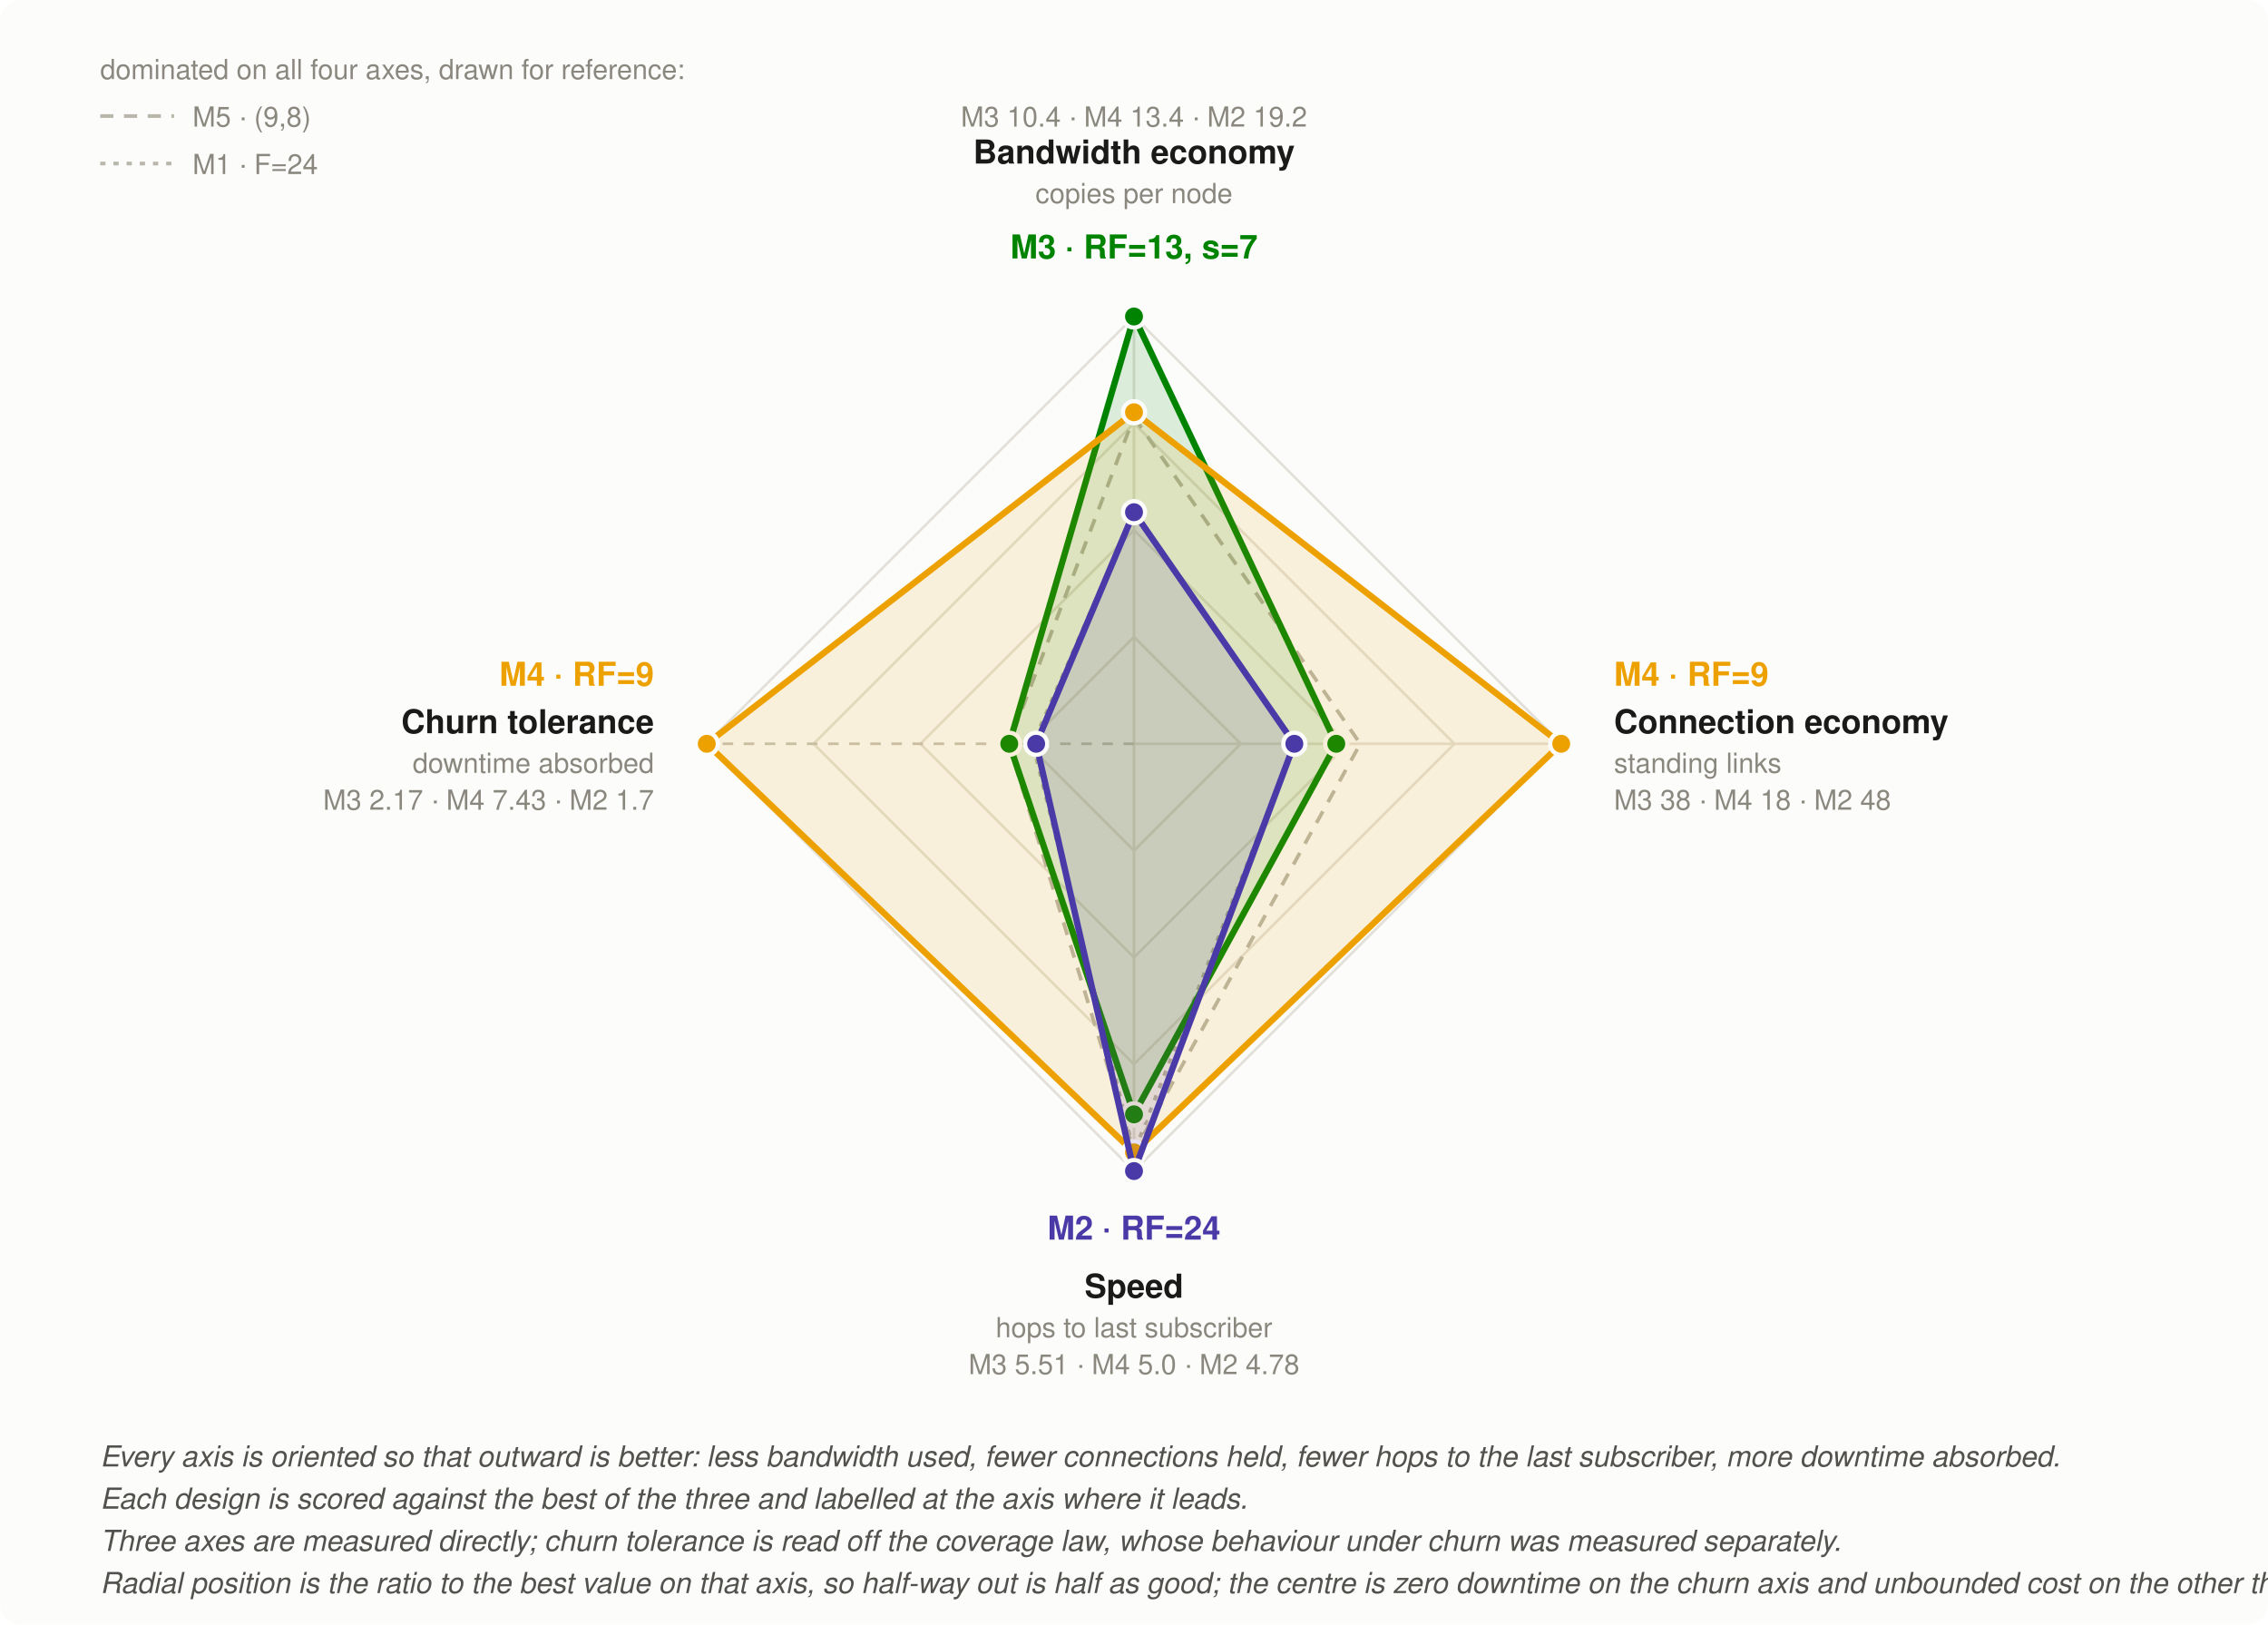
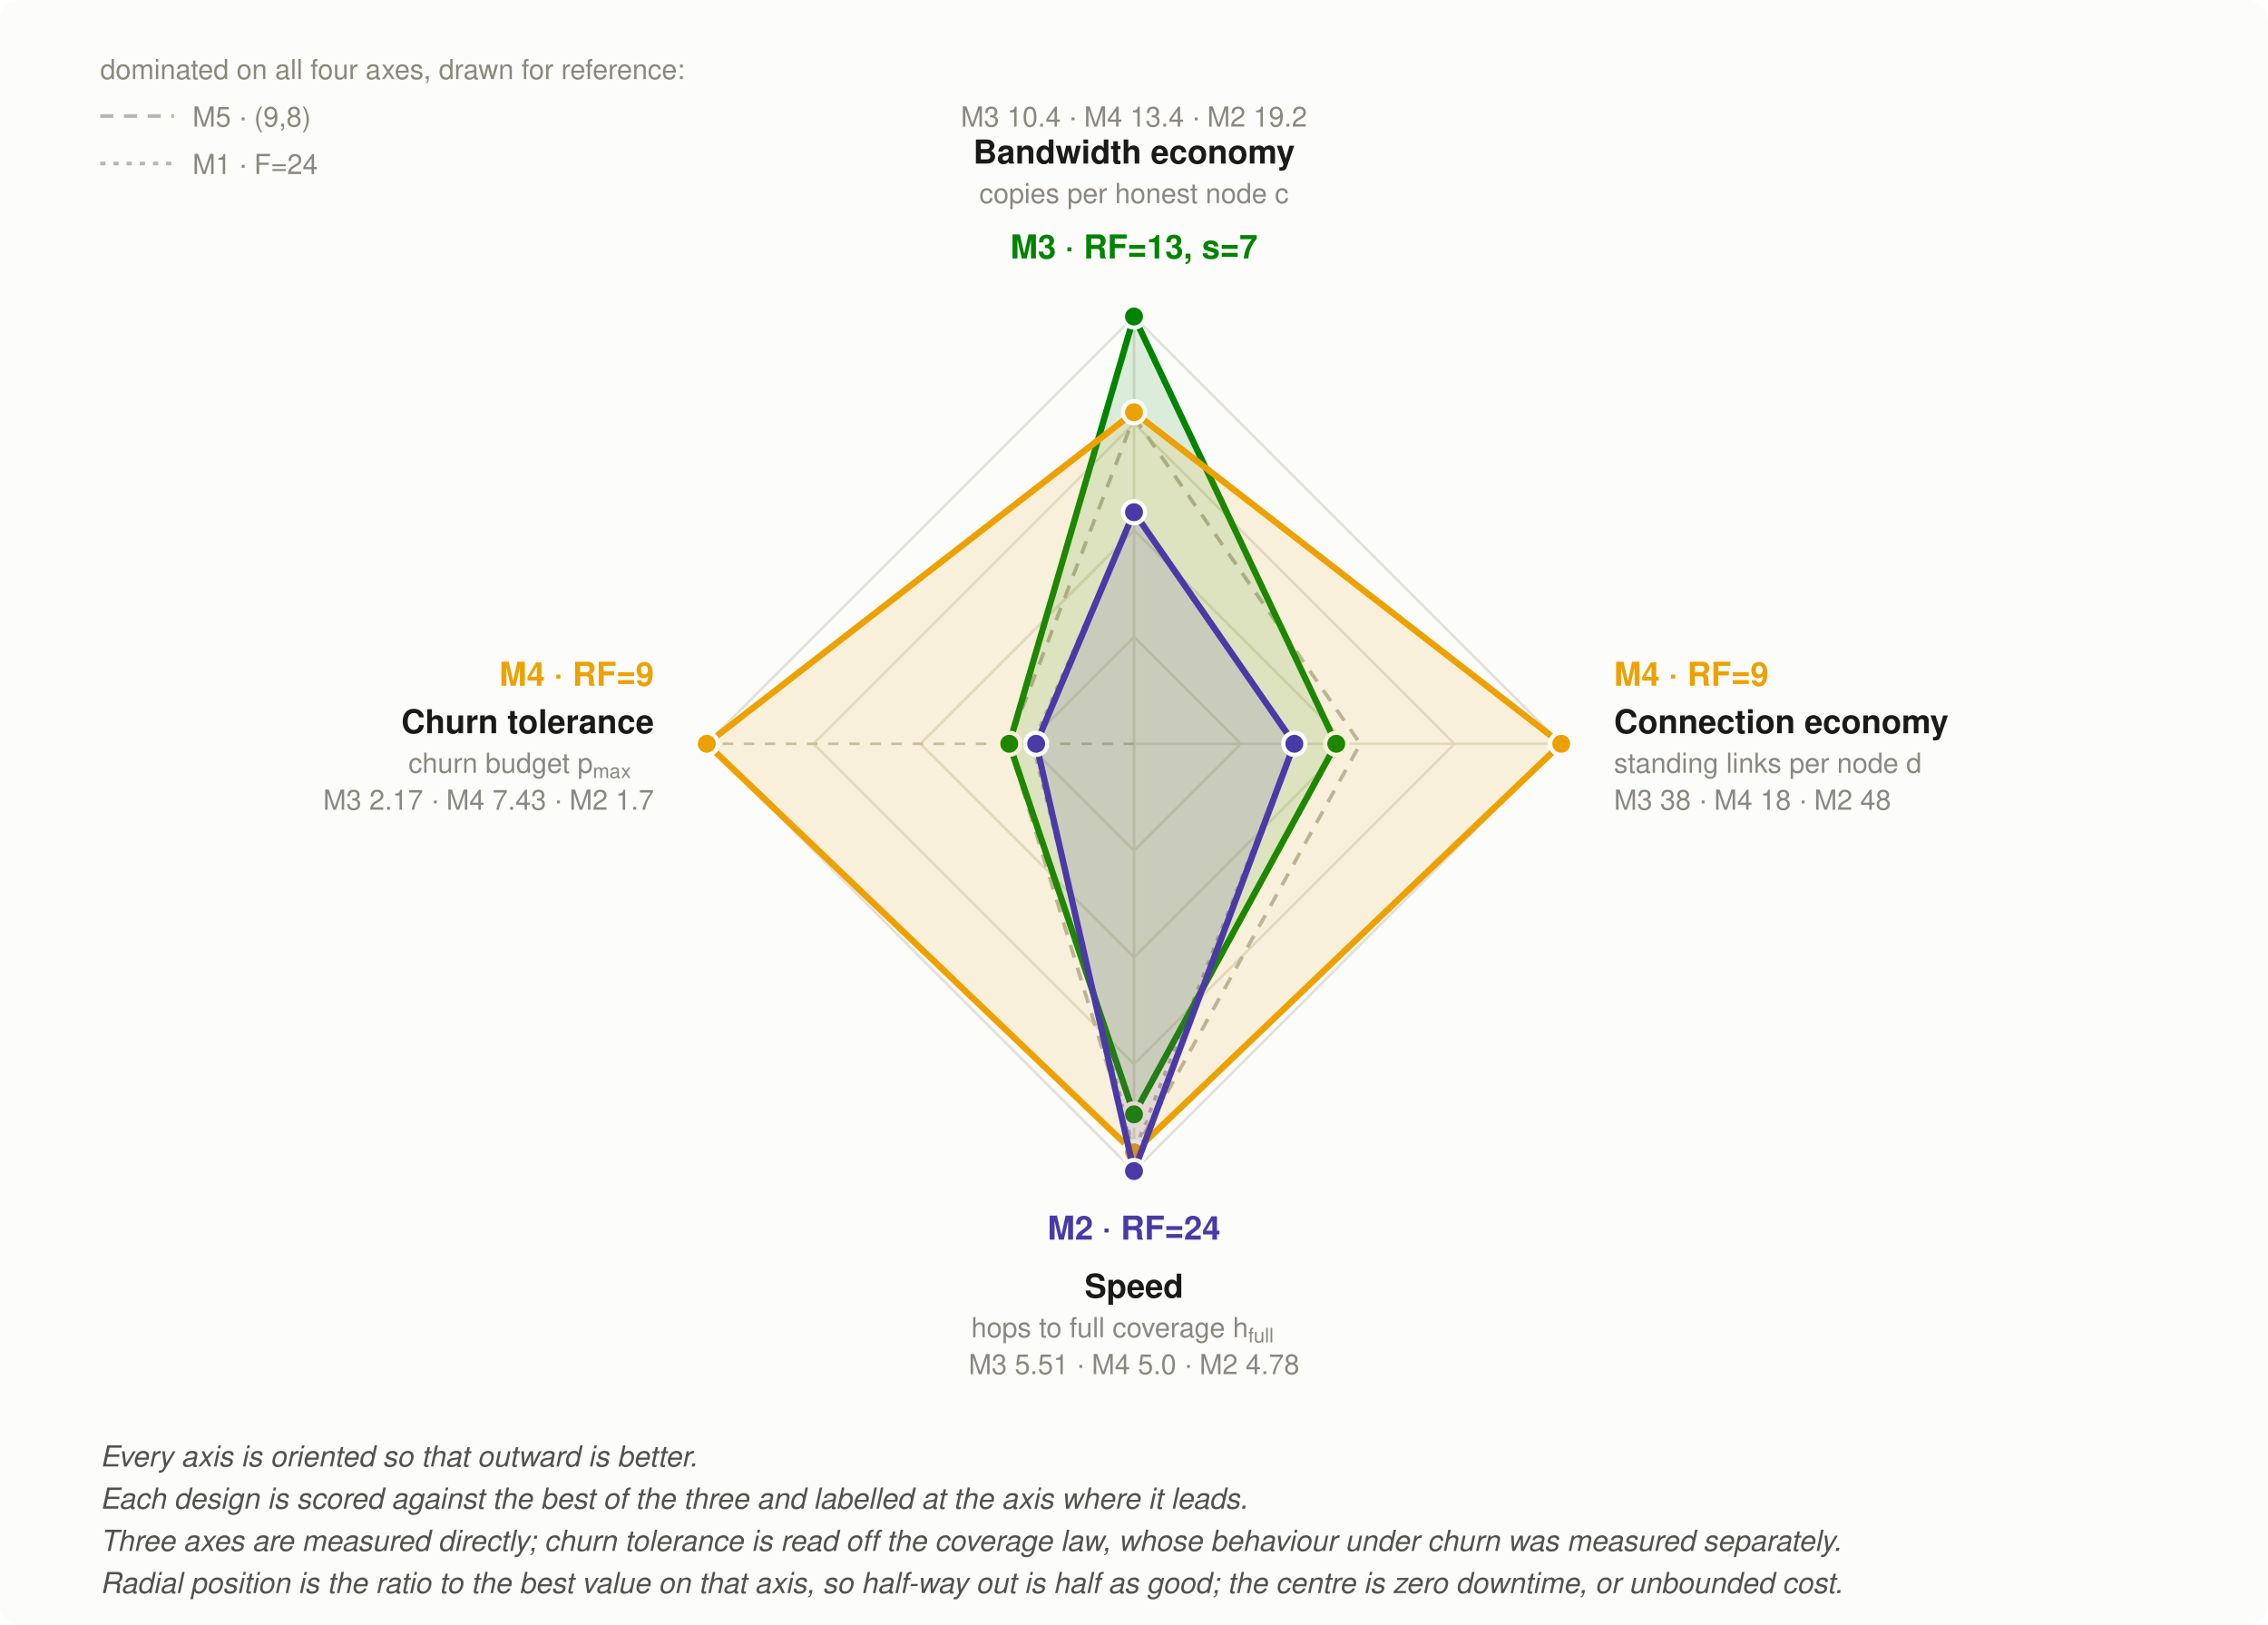
<svg xmlns="http://www.w3.org/2000/svg" viewBox="0 0 860 616" width="860" height="616" role="img" aria-labelledby="t d">
  <rect width="860" height="616" rx="8" fill="#fcfcfb" />
  <polygon points="430.0,241.5 470.5,282.0 430.0,322.5 389.5,282.0" fill="none" stroke="#e2e0d8" stroke-width="1" />
  <polygon points="430.0,201.0 511.0,282.0 430.0,363.0 349.0,282.0" fill="none" stroke="#e2e0d8" stroke-width="1" />
  <polygon points="430.0,160.5 551.5,282.0 430.0,403.5 308.5,282.0" fill="none" stroke="#e2e0d8" stroke-width="1" />
  <polygon points="430.0,120.0 592.0,282.0 430.0,444.0 268.0,282.0" fill="none" stroke="#e2e0d8" stroke-width="1" />
  <line x1="430.0" y1="282.0" x2="430.0" y2="120.0" stroke="#e2e0d8" stroke-width="1" />
  <line x1="430.0" y1="282.0" x2="592.0" y2="282.0" stroke="#e2e0d8" stroke-width="1" />
  <line x1="430.0" y1="282.0" x2="430.0" y2="444.0" stroke="#e2e0d8" stroke-width="1" />
  <line x1="430.0" y1="282.0" x2="268.0" y2="282.0" stroke="#c4c2b9" stroke-width="1" stroke-dasharray="4 4" />
  <polygon points="430.0,158.1 515.8,282.0 430.0,436.9 382.5,282.0" fill="none" stroke="#b9b6ab" stroke-width="1.4" stroke-dasharray="5 4" stroke-linejoin="round" />
  <polygon points="430.0,194.2 490.8,282.0 430.0,436.9 391.6,282.0" fill="none" stroke="#b9b6ab" stroke-width="1.4" stroke-dasharray="2 3" stroke-linejoin="round" />
  <text x="38.0" y="30.0" font-size="10.5" fill="#8a887e" font-family="-apple-system,BlinkMacSystemFont,Segoe UI,Helvetica,Arial,sans-serif">dominated on all four axes, drawn for reference:</text>
  <line x1="38.0" y1="44.0" x2="66.0" y2="44.0" stroke="#b9b6ab" stroke-width="1.4" stroke-dasharray="5 4" />
  <text x="73.0" y="48.0" font-size="10.5" fill="#8a887e" font-family="-apple-system,BlinkMacSystemFont,Segoe UI,Helvetica,Arial,sans-serif">M5 · (9,8)</text>
  <line x1="38.0" y1="62.0" x2="66.0" y2="62.0" stroke="#b9b6ab" stroke-width="1.4" stroke-dasharray="2 3" />
  <text x="73.0" y="66.0" font-size="10.5" fill="#8a887e" font-family="-apple-system,BlinkMacSystemFont,Segoe UI,Helvetica,Arial,sans-serif">M1 · F=24</text>
  <polygon points="430.0,120.0 506.7,282.0 430.0,422.5 382.7,282.0" fill="#008300" fill-opacity="0.13" stroke="#008300" stroke-width="2.4" stroke-linejoin="round" />
  <circle cx="430.0" cy="120.0" r="4.2" fill="#008300" stroke="#fcfcfb" stroke-width="1.6" />
  <circle cx="506.7" cy="282.0" r="4.2" fill="#008300" stroke="#fcfcfb" stroke-width="1.6" />
  <circle cx="430.0" cy="422.5" r="4.2" fill="#008300" stroke="#fcfcfb" stroke-width="1.6" />
  <circle cx="382.7" cy="282.0" r="4.2" fill="#008300" stroke="#fcfcfb" stroke-width="1.6" />
  <polygon points="430.0,156.3 592.0,282.0 430.0,436.9 268.0,282.0" fill="#eda100" fill-opacity="0.13" stroke="#eda100" stroke-width="2.4" stroke-linejoin="round" />
  <circle cx="430.0" cy="156.3" r="4.2" fill="#eda100" stroke="#fcfcfb" stroke-width="1.6" />
  <circle cx="592.0" cy="282.0" r="4.2" fill="#eda100" stroke="#fcfcfb" stroke-width="1.6" />
  <circle cx="430.0" cy="436.9" r="4.2" fill="#eda100" stroke="#fcfcfb" stroke-width="1.6" />
  <circle cx="268.0" cy="282.0" r="4.2" fill="#eda100" stroke="#fcfcfb" stroke-width="1.6" />
  <polygon points="430.0,194.2 490.8,282.0 430.0,444.0 392.9,282.0" fill="#4a3aa7" fill-opacity="0.13" stroke="#4a3aa7" stroke-width="2.4" stroke-linejoin="round" />
  <circle cx="430.0" cy="194.2" r="4.2" fill="#4a3aa7" stroke="#fcfcfb" stroke-width="1.6" />
  <circle cx="490.8" cy="282.0" r="4.2" fill="#4a3aa7" stroke="#fcfcfb" stroke-width="1.6" />
  <circle cx="430.0" cy="444.0" r="4.2" fill="#4a3aa7" stroke="#fcfcfb" stroke-width="1.6" />
  <circle cx="392.9" cy="282.0" r="4.2" fill="#4a3aa7" stroke="#fcfcfb" stroke-width="1.6" />
  <text x="430.0" y="98.0" font-size="12.5" fill="#008300" font-family="-apple-system,BlinkMacSystemFont,Segoe UI,Helvetica,Arial,sans-serif" text-anchor="middle" font-weight="650">M3 · RF=13, s=7</text>
  <text x="430.0" y="62.0" font-size="12.5" fill="#1a1a19" font-family="-apple-system,BlinkMacSystemFont,Segoe UI,Helvetica,Arial,sans-serif" text-anchor="middle" font-weight="600">Bandwidth economy</text>
-   <text x="430.0" y="77.0" font-size="10.5" fill="#8a887e" font-family="-apple-system,BlinkMacSystemFont,Segoe UI,Helvetica,Arial,sans-serif" text-anchor="middle">copies per node</text>
+   <text x="430.0" y="77.0" font-size="10.5" fill="#8a887e" font-family="-apple-system,BlinkMacSystemFont,Segoe UI,Helvetica,Arial,sans-serif" text-anchor="middle">copies per honest node c</text>
  <text x="430.0" y="48.0" font-size="10.5" fill="#8a887e" font-family="-apple-system,BlinkMacSystemFont,Segoe UI,Helvetica,Arial,sans-serif" text-anchor="middle">M3 10.4 · M4 13.4 · M2 19.2</text>
  <text x="612.0" y="260.0" font-size="12.5" fill="#eda100" font-family="-apple-system,BlinkMacSystemFont,Segoe UI,Helvetica,Arial,sans-serif" font-weight="650">M4 · RF=9</text>
  <text x="612.0" y="278.0" font-size="12.5" fill="#1a1a19" font-family="-apple-system,BlinkMacSystemFont,Segoe UI,Helvetica,Arial,sans-serif" font-weight="600">Connection economy</text>
-   <text x="612.0" y="293.0" font-size="10.5" fill="#8a887e" font-family="-apple-system,BlinkMacSystemFont,Segoe UI,Helvetica,Arial,sans-serif">standing links</text>
+   <text x="612.0" y="293.0" font-size="10.5" fill="#8a887e" font-family="-apple-system,BlinkMacSystemFont,Segoe UI,Helvetica,Arial,sans-serif">standing links per node d</text>
  <text x="612.0" y="307.0" font-size="10.5" fill="#8a887e" font-family="-apple-system,BlinkMacSystemFont,Segoe UI,Helvetica,Arial,sans-serif">M3 38 · M4 18 · M2 48</text>
  <text x="430.0" y="470.0" font-size="12.5" fill="#4a3aa7" font-family="-apple-system,BlinkMacSystemFont,Segoe UI,Helvetica,Arial,sans-serif" text-anchor="middle" font-weight="650">M2 · RF=24</text>
  <text x="430.0" y="492.0" font-size="12.5" fill="#1a1a19" font-family="-apple-system,BlinkMacSystemFont,Segoe UI,Helvetica,Arial,sans-serif" text-anchor="middle" font-weight="600">Speed</text>
-   <text x="430.0" y="507.0" font-size="10.5" fill="#8a887e" font-family="-apple-system,BlinkMacSystemFont,Segoe UI,Helvetica,Arial,sans-serif" text-anchor="middle">hops to last subscriber</text>
+   <text x="430.0" y="507.0" font-size="10.5" fill="#8a887e" font-family="-apple-system,BlinkMacSystemFont,Segoe UI,Helvetica,Arial,sans-serif" text-anchor="middle" xml:space="preserve">hops to full coverage h<tspan font-size="0.72em" dy="0.26em">full</tspan>
+   </text>
  <text x="430.0" y="521.0" font-size="10.5" fill="#8a887e" font-family="-apple-system,BlinkMacSystemFont,Segoe UI,Helvetica,Arial,sans-serif" text-anchor="middle">M3 5.51 · M4 5.0 · M2 4.78</text>
  <text x="248.0" y="260.0" font-size="12.5" fill="#eda100" font-family="-apple-system,BlinkMacSystemFont,Segoe UI,Helvetica,Arial,sans-serif" text-anchor="end" font-weight="650">M4 · RF=9</text>
  <text x="248.0" y="278.0" font-size="12.5" fill="#1a1a19" font-family="-apple-system,BlinkMacSystemFont,Segoe UI,Helvetica,Arial,sans-serif" text-anchor="end" font-weight="600">Churn tolerance</text>
-   <text x="248.0" y="293.0" font-size="10.5" fill="#8a887e" font-family="-apple-system,BlinkMacSystemFont,Segoe UI,Helvetica,Arial,sans-serif" text-anchor="end">downtime absorbed</text>
+   <text x="248.0" y="293.0" font-size="10.5" fill="#8a887e" font-family="-apple-system,BlinkMacSystemFont,Segoe UI,Helvetica,Arial,sans-serif" text-anchor="end" xml:space="preserve">churn budget p<tspan font-size="0.72em" dy="0.26em">max</tspan>
+   </text>
  <text x="248.0" y="307.0" font-size="10.5" fill="#8a887e" font-family="-apple-system,BlinkMacSystemFont,Segoe UI,Helvetica,Arial,sans-serif" text-anchor="end">M3 2.17 · M4 7.43 · M2 1.7</text>
-   <text x="38.0" y="556.0" font-size="11" fill="#52514e" font-family="-apple-system,BlinkMacSystemFont,Segoe UI,Helvetica,Arial,sans-serif" font-style="italic">Every axis is oriented so that outward is better: less bandwidth used, fewer connections held, fewer hops to the last subscriber, more downtime absorbed.</text>
+   <text x="38.0" y="556.0" font-size="11" fill="#52514e" font-family="-apple-system,BlinkMacSystemFont,Segoe UI,Helvetica,Arial,sans-serif" font-style="italic">Every axis is oriented so that outward is better.</text>
  <text x="38.0" y="572.0" font-size="11" fill="#52514e" font-family="-apple-system,BlinkMacSystemFont,Segoe UI,Helvetica,Arial,sans-serif" font-style="italic">Each design is scored against the best of the three and labelled at the axis where it leads.</text>
  <text x="38.0" y="588.0" font-size="11" fill="#52514e" font-family="-apple-system,BlinkMacSystemFont,Segoe UI,Helvetica,Arial,sans-serif" font-style="italic">Three axes are measured directly; churn tolerance is read off the coverage law, whose behaviour under churn was measured separately.</text>
-   <text x="38.0" y="604.0" font-size="11" fill="#52514e" font-family="-apple-system,BlinkMacSystemFont,Segoe UI,Helvetica,Arial,sans-serif" font-style="italic">Radial position is the ratio to the best value on that axis, so half-way out is half as good; the centre is zero downtime on the churn axis and unbounded cost on the other three.</text>
+   <text x="38.0" y="604.0" font-size="11" fill="#52514e" font-family="-apple-system,BlinkMacSystemFont,Segoe UI,Helvetica,Arial,sans-serif" font-style="italic">Radial position is the ratio to the best value on that axis, so half-way out is half as good; the centre is zero downtime, or unbounded cost.</text>
</svg>
